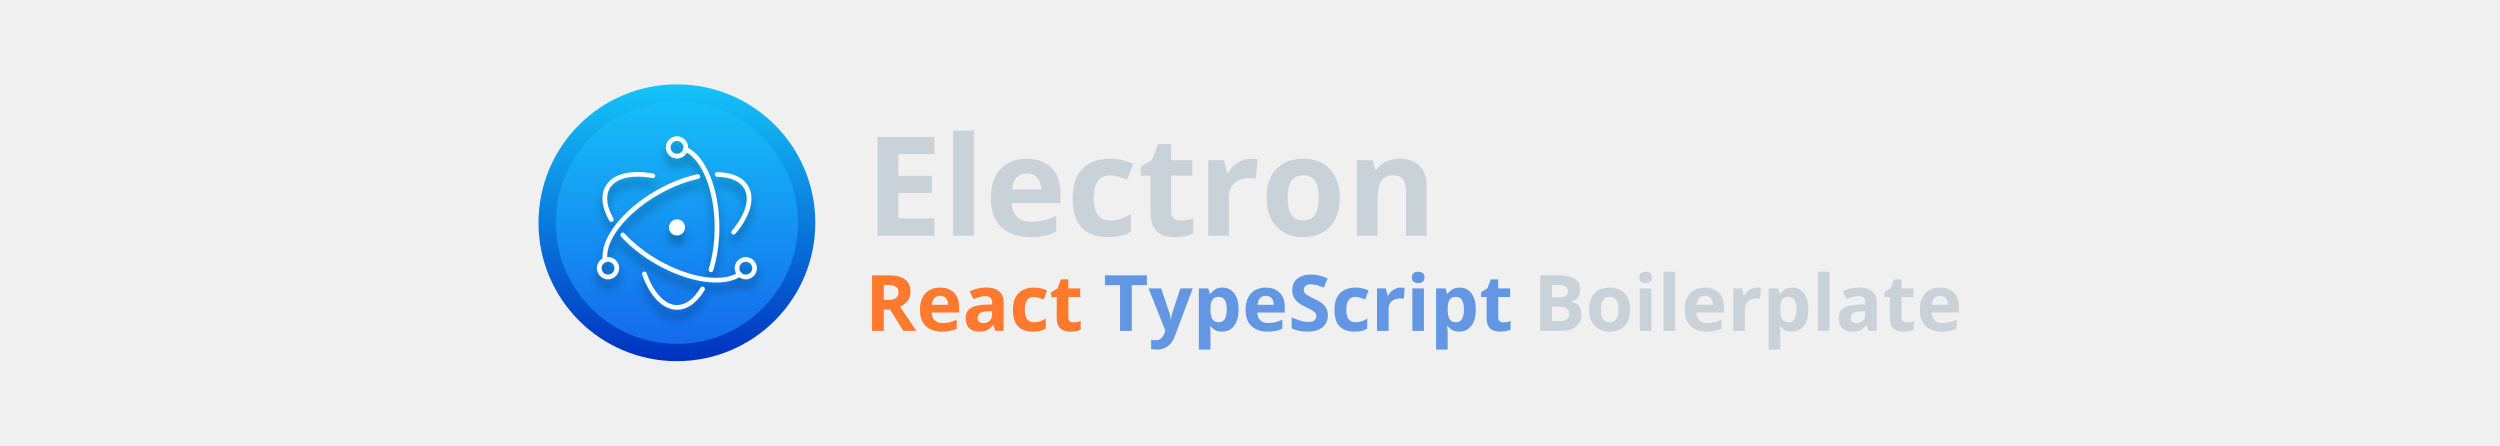
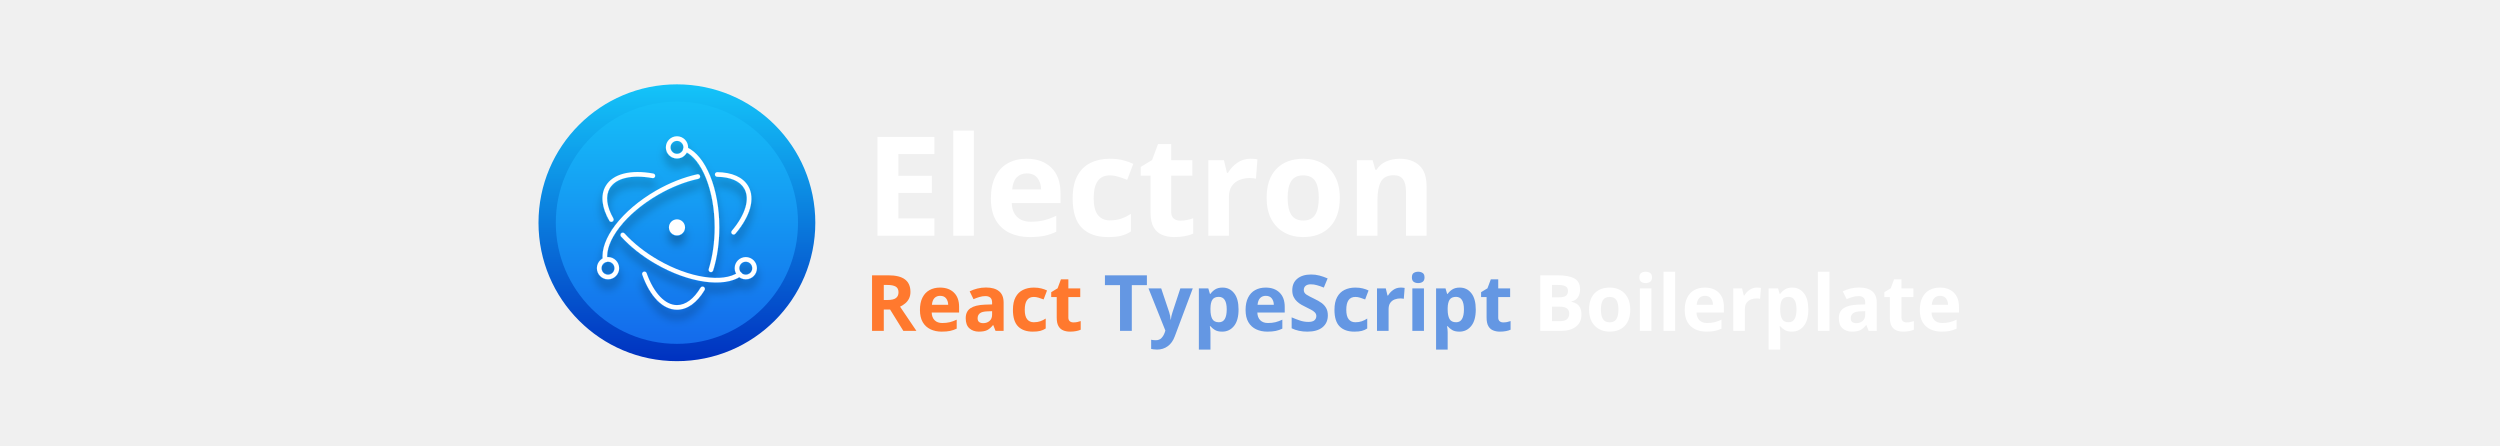
<svg xmlns="http://www.w3.org/2000/svg" width="2312" height="412" viewBox="0 0 2312 412" fill="none">
  <circle cx="626" cy="206" r="120" fill="url(#paint0_linear_1_31)" stroke="url(#paint1_linear_1_31)" stroke-width="16" />
  <g filter="url(#filter0_d_1_31)">
-     <path d="M604.215 160.482C583.25 156.664 566.673 160.66 560.067 172.103C555.137 180.642 556.546 191.963 563.485 204.065C563.622 204.316 563.808 204.538 564.031 204.716C564.255 204.895 564.512 205.027 564.788 205.105C565.063 205.183 565.351 205.205 565.636 205.17C565.92 205.135 566.194 205.043 566.442 204.901C566.691 204.758 566.908 204.568 567.082 204.34C567.255 204.113 567.382 203.853 567.454 203.576C567.526 203.299 567.542 203.01 567.5 202.727C567.459 202.443 567.362 202.171 567.214 201.926C560.965 191.025 559.748 181.255 563.79 174.253C569.279 164.747 584.064 161.182 603.444 164.712C604.001 164.805 604.572 164.675 605.034 164.35C605.496 164.025 605.811 163.532 605.912 162.976C606.013 162.421 605.892 161.848 605.575 161.381C605.257 160.915 604.768 160.592 604.215 160.482V160.482ZM574.387 218.774C582.864 228.09 593.877 236.828 606.437 244.079C636.849 261.637 669.225 266.33 685.181 255.451C685.419 255.294 685.625 255.091 685.784 254.854C685.943 254.618 686.054 254.351 686.11 254.071C686.165 253.791 686.164 253.503 686.107 253.223C686.05 252.943 685.938 252.678 685.777 252.442C685.616 252.206 685.41 252.005 685.17 251.849C684.931 251.694 684.662 251.588 684.381 251.537C684.1 251.487 683.812 251.493 683.534 251.555C683.255 251.617 682.991 251.734 682.758 251.899C668.478 261.636 637.723 257.177 608.587 240.356C596.403 233.321 585.738 224.859 577.567 215.88C577.377 215.67 577.148 215.499 576.892 215.378C576.637 215.257 576.359 215.187 576.077 215.174C575.794 215.16 575.511 215.202 575.245 215.297C574.979 215.393 574.734 215.54 574.524 215.731C574.315 215.921 574.145 216.151 574.025 216.408C573.905 216.664 573.836 216.941 573.823 217.224C573.811 217.507 573.854 217.789 573.951 218.055C574.047 218.321 574.195 218.566 574.387 218.774V218.774Z" fill="white" />
-     <path d="M680.091 216.159C693.818 199.942 698.611 183.631 692.018 172.213C687.167 163.81 676.912 159.373 663.282 159.196C662.717 159.197 662.175 159.42 661.773 159.817C661.372 160.214 661.142 160.753 661.135 161.318C661.128 161.883 661.343 162.428 661.734 162.836C662.126 163.243 662.661 163.48 663.226 163.495C675.484 163.655 684.32 167.477 688.295 174.363C693.771 183.847 689.496 198.392 676.809 213.381C676.622 213.596 676.481 213.846 676.392 214.116C676.303 214.386 676.268 214.671 676.29 214.955C676.312 215.238 676.39 215.514 676.52 215.768C676.649 216.021 676.828 216.246 677.045 216.43C677.262 216.613 677.513 216.752 677.784 216.838C678.055 216.924 678.341 216.955 678.624 216.93C678.907 216.905 679.183 216.824 679.435 216.692C679.686 216.559 679.909 216.378 680.091 216.159ZM644.811 161.198C632.399 163.857 619.188 169.057 606.5 176.382C575.106 194.508 554.627 221.235 557.471 240.615C557.509 240.897 557.602 241.168 557.746 241.414C557.89 241.659 558.081 241.874 558.308 242.045C558.535 242.216 558.794 242.341 559.07 242.411C559.346 242.482 559.633 242.497 559.914 242.455C560.196 242.414 560.466 242.317 560.71 242.17C560.954 242.024 561.166 241.83 561.334 241.601C561.503 241.371 561.624 241.111 561.691 240.834C561.758 240.558 561.77 240.271 561.725 239.99C559.199 222.783 578.612 197.448 608.65 180.106C620.958 172.999 633.751 167.965 645.712 165.402C645.992 165.347 646.258 165.236 646.495 165.077C646.732 164.918 646.934 164.714 647.091 164.475C647.248 164.237 647.356 163.97 647.409 163.69C647.462 163.409 647.458 163.121 647.398 162.842C647.339 162.563 647.224 162.299 647.061 162.065C646.898 161.83 646.69 161.631 646.449 161.478C646.209 161.325 645.94 161.221 645.659 161.173C645.377 161.125 645.089 161.133 644.811 161.198V161.198Z" fill="white" />
-     <path d="M593.95 254.049C601.129 274.091 612.871 286.431 626.074 286.431C635.704 286.431 644.613 279.867 651.561 268.31C651.711 268.068 651.812 267.798 651.857 267.517C651.902 267.236 651.891 266.948 651.824 266.671C651.757 266.394 651.636 266.133 651.468 265.903C651.299 265.674 651.086 265.48 650.842 265.333C650.598 265.186 650.327 265.089 650.045 265.048C649.763 265.007 649.476 265.022 649.199 265.093C648.923 265.164 648.664 265.289 648.437 265.461C648.21 265.633 648.019 265.848 647.876 266.095C641.632 276.481 633.963 282.131 626.074 282.131C615.106 282.131 604.633 271.125 597.999 252.601C597.908 252.33 597.764 252.079 597.575 251.864C597.386 251.649 597.157 251.474 596.899 251.349C596.642 251.225 596.362 251.152 596.077 251.137C595.791 251.121 595.505 251.163 595.236 251.259C594.966 251.356 594.719 251.505 594.508 251.698C594.297 251.891 594.127 252.125 594.007 252.385C593.888 252.644 593.821 252.925 593.811 253.211C593.802 253.497 593.849 253.782 593.951 254.049H593.95ZM659.51 250.129C663.227 238.256 665.222 224.559 665.222 210.285C665.222 174.669 652.756 143.967 635.001 136.083C634.482 135.866 633.899 135.86 633.377 136.068C632.854 136.275 632.433 136.68 632.205 137.194C631.977 137.708 631.959 138.29 632.156 138.817C632.352 139.344 632.747 139.773 633.256 140.012C649.092 147.044 660.922 176.182 660.922 210.285C660.922 224.133 658.99 237.397 655.408 248.845C655.319 249.115 655.285 249.401 655.307 249.685C655.329 249.969 655.408 250.246 655.538 250.499C655.669 250.753 655.848 250.978 656.066 251.161C656.284 251.345 656.536 251.483 656.808 251.568C657.08 251.653 657.366 251.683 657.65 251.657C657.934 251.631 658.209 251.548 658.461 251.414C658.712 251.28 658.935 251.098 659.115 250.877C659.295 250.656 659.43 250.402 659.511 250.129H659.51ZM700 248.023C700 242.341 695.393 237.734 689.711 237.734C684.028 237.734 679.421 242.341 679.421 248.023C679.421 253.706 684.028 258.313 689.711 258.313C695.393 258.313 700 253.706 700 248.023ZM695.701 248.023C695.701 248.81 695.546 249.589 695.245 250.316C694.944 251.042 694.502 251.703 693.946 252.259C693.39 252.815 692.73 253.256 692.003 253.557C691.276 253.858 690.497 254.013 689.711 254.013C688.924 254.013 688.145 253.858 687.418 253.557C686.692 253.256 686.031 252.815 685.475 252.259C684.919 251.703 684.478 251.042 684.177 250.316C683.876 249.589 683.721 248.81 683.721 248.023C683.721 246.435 684.352 244.911 685.475 243.788C686.599 242.664 688.122 242.033 689.711 242.033C691.299 242.033 692.823 242.664 693.946 243.788C695.07 244.911 695.701 246.435 695.701 248.023ZM562.289 258.313C567.973 258.313 572.579 253.706 572.579 248.023C572.579 242.341 567.972 237.734 562.289 237.734C556.607 237.734 552 242.341 552 248.023C552 253.706 556.607 258.313 562.289 258.313ZM562.289 254.013C560.701 254.013 559.177 253.382 558.054 252.259C556.93 251.135 556.299 249.612 556.299 248.023C556.299 246.435 556.93 244.911 558.054 243.788C559.177 242.664 560.701 242.033 562.289 242.033C563.878 242.033 565.401 242.664 566.525 243.788C567.648 244.911 568.279 246.435 568.279 248.023C568.279 249.612 567.648 251.135 566.525 252.259C565.401 253.382 563.878 254.013 562.289 254.013V254.013Z" fill="white" />
-     <path d="M626.074 146.579C631.757 146.579 636.363 141.972 636.363 136.289C636.363 130.607 631.757 126 626.074 126C620.391 126 615.785 130.607 615.785 136.289C615.785 141.972 620.391 146.579 626.074 146.579V146.579ZM626.074 142.279C624.486 142.279 622.962 141.648 621.839 140.525C620.715 139.401 620.084 137.878 620.084 136.289C620.084 134.701 620.715 133.177 621.839 132.054C622.962 130.93 624.486 130.299 626.074 130.299C627.663 130.299 629.186 130.93 630.31 132.054C631.433 133.177 632.064 134.701 632.064 136.289C632.064 137.878 631.433 139.401 630.31 140.525C629.186 141.648 627.663 142.279 626.074 142.279V142.279ZM627.645 217.562C623.627 218.43 619.667 215.876 618.798 211.857C618.381 209.927 618.748 207.911 619.818 206.252C620.887 204.593 622.572 203.426 624.502 203.009C628.521 202.14 632.48 204.694 633.351 208.713C634.219 212.732 631.665 216.692 627.645 217.562Z" fill="white" />
+     <path d="M604.215 160.482C583.25 156.664 566.673 160.66 560.067 172.103C555.137 180.642 556.546 191.963 563.485 204.065C563.622 204.316 563.808 204.538 564.031 204.716C564.255 204.895 564.512 205.027 564.788 205.105C565.063 205.183 565.351 205.205 565.636 205.17C565.92 205.135 566.194 205.043 566.442 204.901C566.691 204.758 566.908 204.568 567.082 204.34C567.255 204.113 567.382 203.853 567.454 203.576C567.526 203.299 567.542 203.01 567.5 202.727C567.459 202.443 567.362 202.171 567.214 201.926C560.965 191.025 559.748 181.255 563.79 174.253C569.279 164.747 584.064 161.182 603.444 164.712C604.001 164.805 604.572 164.675 605.034 164.35C605.496 164.025 605.811 163.532 605.912 162.976C606.013 162.421 605.892 161.848 605.575 161.381C605.257 160.915 604.768 160.592 604.215 160.482ZM574.387 218.774C582.864 228.09 593.877 236.828 606.437 244.079C636.849 261.637 669.225 266.33 685.181 255.451C685.419 255.294 685.625 255.091 685.784 254.854C685.943 254.618 686.054 254.351 686.11 254.071C686.165 253.791 686.164 253.503 686.107 253.223C686.05 252.943 685.938 252.678 685.777 252.442C685.616 252.206 685.41 252.005 685.17 251.849C684.931 251.694 684.662 251.588 684.381 251.537C684.1 251.487 683.812 251.493 683.534 251.555C683.255 251.617 682.991 251.734 682.758 251.899C668.478 261.636 637.723 257.177 608.587 240.356C596.403 233.321 585.738 224.859 577.567 215.88C577.377 215.67 577.148 215.499 576.892 215.378C576.637 215.257 576.359 215.187 576.077 215.174C575.794 215.16 575.511 215.202 575.245 215.297C574.979 215.393 574.734 215.54 574.524 215.731C574.315 215.921 574.145 216.151 574.025 216.408C573.905 216.664 573.836 216.941 573.823 217.224C573.811 217.507 573.854 217.789 573.951 218.055C574.047 218.321 574.195 218.566 574.387 218.774Z" fill="white" />
+     <path d="M680.091 216.159C693.818 199.942 698.611 183.631 692.018 172.213C687.167 163.81 676.912 159.373 663.282 159.196C662.717 159.197 662.175 159.42 661.773 159.817C661.372 160.214 661.142 160.753 661.135 161.318C661.128 161.883 661.343 162.428 661.734 162.836C662.126 163.243 662.661 163.48 663.226 163.495C675.484 163.655 684.32 167.477 688.295 174.363C693.771 183.847 689.496 198.392 676.809 213.381C676.622 213.596 676.481 213.846 676.392 214.116C676.303 214.386 676.268 214.671 676.29 214.955C676.312 215.238 676.39 215.514 676.52 215.768C676.649 216.021 676.828 216.246 677.045 216.43C677.262 216.613 677.513 216.752 677.784 216.838C678.055 216.924 678.341 216.955 678.624 216.93C678.907 216.905 679.183 216.824 679.435 216.692C679.686 216.559 679.909 216.378 680.091 216.159ZM644.811 161.198C632.399 163.857 619.188 169.057 606.5 176.382C575.106 194.508 554.627 221.235 557.471 240.615C557.509 240.897 557.602 241.168 557.746 241.414C557.89 241.659 558.081 241.874 558.308 242.045C558.535 242.216 558.794 242.341 559.07 242.411C559.346 242.482 559.633 242.497 559.914 242.455C560.196 242.414 560.466 242.317 560.71 242.17C560.954 242.024 561.166 241.83 561.334 241.601C561.503 241.371 561.624 241.111 561.691 240.834C561.758 240.558 561.77 240.271 561.725 239.99C559.199 222.783 578.612 197.448 608.65 180.106C620.958 172.999 633.751 167.965 645.712 165.402C645.992 165.347 646.258 165.236 646.495 165.077C646.732 164.918 646.934 164.714 647.091 164.475C647.248 164.237 647.356 163.97 647.409 163.69C647.462 163.409 647.458 163.121 647.398 162.842C647.339 162.563 647.224 162.299 647.061 162.065C646.898 161.83 646.69 161.631 646.449 161.478C646.209 161.325 645.94 161.221 645.659 161.173C645.377 161.125 645.089 161.133 644.811 161.198Z" fill="white" />
+     <path d="M593.95 254.049C601.129 274.091 612.871 286.431 626.074 286.431C635.704 286.431 644.613 279.867 651.561 268.31C651.711 268.068 651.812 267.798 651.857 267.517C651.902 267.236 651.891 266.948 651.824 266.671C651.757 266.394 651.636 266.133 651.468 265.903C651.299 265.674 651.086 265.48 650.842 265.333C650.598 265.186 650.327 265.089 650.045 265.048C649.763 265.007 649.476 265.022 649.199 265.093C648.923 265.164 648.664 265.289 648.437 265.461C648.21 265.633 648.019 265.848 647.876 266.095C641.632 276.481 633.963 282.131 626.074 282.131C615.106 282.131 604.633 271.125 597.999 252.601C597.908 252.33 597.764 252.079 597.575 251.864C597.386 251.649 597.157 251.474 596.899 251.349C596.642 251.225 596.362 251.152 596.077 251.137C595.791 251.121 595.505 251.163 595.236 251.259C594.966 251.356 594.719 251.505 594.508 251.698C594.297 251.891 594.127 252.125 594.007 252.385C593.888 252.644 593.821 252.925 593.811 253.211C593.802 253.497 593.849 253.782 593.951 254.049H593.95ZM659.51 250.129C663.227 238.256 665.222 224.559 665.222 210.285C665.222 174.669 652.756 143.967 635.001 136.083C634.482 135.866 633.899 135.86 633.377 136.068C632.854 136.275 632.433 136.68 632.205 137.194C631.977 137.708 631.959 138.29 632.156 138.817C632.352 139.344 632.747 139.773 633.256 140.012C649.092 147.044 660.922 176.182 660.922 210.285C660.922 224.133 658.99 237.397 655.408 248.845C655.319 249.115 655.285 249.401 655.307 249.685C655.329 249.969 655.408 250.246 655.538 250.499C655.669 250.753 655.848 250.978 656.066 251.161C656.284 251.345 656.536 251.483 656.808 251.568C657.08 251.653 657.366 251.683 657.65 251.657C657.934 251.631 658.209 251.548 658.461 251.414C658.712 251.28 658.935 251.098 659.115 250.877C659.295 250.656 659.43 250.402 659.511 250.129H659.51ZM700 248.023C700 242.341 695.393 237.734 689.711 237.734C684.028 237.734 679.421 242.341 679.421 248.023C679.421 253.706 684.028 258.313 689.711 258.313C695.393 258.313 700 253.706 700 248.023ZM695.701 248.023C695.701 248.81 695.546 249.589 695.245 250.316C694.944 251.042 694.502 251.703 693.946 252.259C693.39 252.815 692.73 253.256 692.003 253.557C691.276 253.858 690.497 254.013 689.711 254.013C688.924 254.013 688.145 253.858 687.418 253.557C686.692 253.256 686.031 252.815 685.475 252.259C684.919 251.703 684.478 251.042 684.177 250.316C683.876 249.589 683.721 248.81 683.721 248.023C683.721 246.435 684.352 244.911 685.475 243.788C686.599 242.664 688.122 242.033 689.711 242.033C691.299 242.033 692.823 242.664 693.946 243.788C695.07 244.911 695.701 246.435 695.701 248.023ZM562.289 258.313C567.973 258.313 572.579 253.706 572.579 248.023C572.579 242.341 567.972 237.734 562.289 237.734C556.607 237.734 552 242.341 552 248.023C552 253.706 556.607 258.313 562.289 258.313ZM562.289 254.013C560.701 254.013 559.177 253.382 558.054 252.259C556.93 251.135 556.299 249.612 556.299 248.023C556.299 246.435 556.93 244.911 558.054 243.788C559.177 242.664 560.701 242.033 562.289 242.033C563.878 242.033 565.401 242.664 566.525 243.788C567.648 244.911 568.279 246.435 568.279 248.023C568.279 249.612 567.648 251.135 566.525 252.259C565.401 253.382 563.878 254.013 562.289 254.013Z" fill="white" />
+     <path d="M626.074 146.579C631.757 146.579 636.363 141.972 636.363 136.289C636.363 130.607 631.757 126 626.074 126C620.391 126 615.785 130.607 615.785 136.289C615.785 141.972 620.391 146.579 626.074 146.579ZM626.074 142.279C624.486 142.279 622.962 141.648 621.839 140.525C620.715 139.401 620.084 137.878 620.084 136.289C620.084 134.701 620.715 133.177 621.839 132.054C622.962 130.93 624.486 130.299 626.074 130.299C627.663 130.299 629.186 130.93 630.31 132.054C631.433 133.177 632.064 134.701 632.064 136.289C632.064 137.878 631.433 139.401 630.31 140.525C629.186 141.648 627.663 142.279 626.074 142.279ZM627.645 217.562C623.627 218.43 619.667 215.876 618.798 211.857C618.381 209.927 618.748 207.911 619.818 206.252C620.887 204.593 622.572 203.426 624.502 203.009C628.521 202.14 632.48 204.694 633.351 208.713C634.219 212.732 631.665 216.692 627.645 217.562Z" fill="white" />
  </g>
-   <path d="M830.812 202H864.125V218H811.5V126.625H864.125V142.5H830.812V162.562H861.812V178.438H830.812V202ZM881.562 120.75H900.625V218H881.562V120.75ZM949.375 146.812C959.042 146.812 966.688 149.583 972.312 155.125C977.938 160.625 980.75 168.438 980.75 178.562V187.812H935.688C935.854 193.188 937.458 197.417 940.5 200.5C943.542 203.542 947.75 205.062 953.125 205.062C957.542 205.062 961.604 204.625 965.312 203.75C969.021 202.833 972.854 201.438 976.812 199.562V214.312C973.312 216.021 969.667 217.271 965.875 218.062C962.125 218.854 957.562 219.25 952.188 219.25C945.271 219.25 939.104 217.958 933.688 215.375C928.271 212.792 924.021 208.875 920.938 203.625C917.896 198.375 916.375 191.688 916.375 183.562C916.375 175.438 917.771 168.646 920.562 163.188C923.312 157.729 927.167 153.646 932.125 150.938C937.083 148.188 942.833 146.812 949.375 146.812ZM949.5 160.375C945.75 160.375 942.688 161.583 940.312 164C937.938 166.375 936.521 170.083 936.062 175.125H962.812C962.729 170.958 961.604 167.458 959.438 164.625C957.271 161.792 953.958 160.375 949.5 160.375ZM1024.62 219.25C1014.21 219.25 1006.17 216.396 1000.5 210.688C994.833 204.979 992 195.896 992 183.438C992 174.854 993.458 167.896 996.375 162.562C999.25 157.188 1003.27 153.229 1008.44 150.688C1013.6 148.104 1019.56 146.812 1026.31 146.812C1031.1 146.812 1035.27 147.292 1038.81 148.25C1042.35 149.167 1045.44 150.271 1048.06 151.562L1042.44 166.312C1039.44 165.104 1036.62 164.125 1034 163.375C1031.42 162.583 1028.85 162.188 1026.31 162.188C1016.4 162.188 1011.44 169.229 1011.44 183.312C1011.44 190.312 1012.73 195.479 1015.31 198.812C1017.94 202.146 1021.6 203.812 1026.31 203.812C1030.31 203.812 1033.85 203.271 1036.94 202.188C1040.02 201.104 1043 199.625 1045.88 197.75V214.062C1043 215.938 1039.96 217.271 1036.75 218.062C1033.54 218.854 1029.5 219.25 1024.62 219.25ZM1091.44 204.062C1093.56 204.062 1095.6 203.875 1097.56 203.5C1099.52 203.083 1101.48 202.542 1103.44 201.875V216.062C1101.4 217.021 1098.85 217.792 1095.81 218.375C1092.81 218.958 1089.52 219.25 1085.94 219.25C1081.73 219.25 1078 218.562 1074.75 217.188C1071.46 215.854 1068.83 213.521 1066.88 210.188C1064.96 206.854 1064 202.167 1064 196.125V162.438H1054.94V154.375L1065.44 148L1070.94 133.25H1083.12V148.125H1102.69V162.438H1083.12V196.125C1083.12 198.75 1083.88 200.729 1085.38 202.062C1086.92 203.396 1088.94 204.062 1091.44 204.062ZM1156.5 146.812C1157.42 146.812 1158.52 146.854 1159.81 146.938C1161.1 147.021 1162.12 147.167 1162.88 147.375L1161.5 165.25C1160.79 165.083 1159.88 164.938 1158.75 164.812C1157.67 164.688 1156.69 164.625 1155.81 164.625C1152.6 164.625 1149.5 165.188 1146.5 166.312C1143.5 167.479 1141.08 169.354 1139.25 171.938C1137.42 174.479 1136.5 177.979 1136.5 182.438V218H1117.44V148.125H1131.88L1134.69 159.875H1135.62C1137.67 156.292 1140.48 153.229 1144.06 150.688C1147.65 148.104 1151.79 146.812 1156.5 146.812ZM1239.06 182.938C1239.06 194.521 1236.02 203.479 1229.94 209.812C1223.85 216.104 1215.56 219.25 1205.06 219.25C1198.56 219.25 1192.77 217.833 1187.69 215C1182.6 212.167 1178.6 208.062 1175.69 202.688C1172.81 197.271 1171.38 190.688 1171.38 182.938C1171.38 171.312 1174.4 162.396 1180.44 156.188C1186.52 149.938 1194.85 146.812 1205.44 146.812C1211.98 146.812 1217.77 148.208 1222.81 151C1227.85 153.792 1231.81 157.896 1234.69 163.312C1237.6 168.729 1239.06 175.271 1239.06 182.938ZM1190.81 182.938C1190.81 189.854 1191.94 195.083 1194.19 198.625C1196.48 202.167 1200.19 203.938 1205.31 203.938C1210.35 203.938 1214 202.167 1216.25 198.625C1218.5 195.083 1219.62 189.854 1219.62 182.938C1219.62 176.021 1218.5 170.833 1216.25 167.375C1214 163.917 1210.31 162.188 1205.19 162.188C1200.15 162.188 1196.48 163.917 1194.19 167.375C1191.94 170.833 1190.81 176.021 1190.81 182.938ZM1294.5 146.812C1302 146.812 1308 148.854 1312.5 152.938C1317.04 156.979 1319.31 163.479 1319.31 172.438V218H1300.25V177.188C1300.25 172.146 1299.35 168.375 1297.56 165.875C1295.77 163.333 1292.92 162.062 1289 162.062C1283.21 162.062 1279.23 164.042 1277.06 168C1274.94 171.958 1273.88 177.667 1273.88 185.125V218H1254.81V148.125H1269.38L1271.94 157.062H1273C1275.21 153.479 1278.25 150.875 1282.12 149.25C1286 147.625 1290.12 146.812 1294.5 146.812Z" fill="#C9D1D9" />
+   <path d="M830.812 202H864.125V218H811.5V126.625H864.125V142.5H830.812V162.562H861.812V178.438H830.812V202ZM881.562 120.75H900.625V218H881.562V120.75ZM949.375 146.812C959.042 146.812 966.688 149.583 972.312 155.125C977.938 160.625 980.75 168.438 980.75 178.562V187.812H935.688C935.854 193.188 937.458 197.417 940.5 200.5C943.542 203.542 947.75 205.062 953.125 205.062C957.542 205.062 961.604 204.625 965.312 203.75C969.021 202.833 972.854 201.438 976.812 199.562V214.312C973.312 216.021 969.667 217.271 965.875 218.062C962.125 218.854 957.562 219.25 952.188 219.25C945.271 219.25 939.104 217.958 933.688 215.375C928.271 212.792 924.021 208.875 920.938 203.625C917.896 198.375 916.375 191.688 916.375 183.562C916.375 175.438 917.771 168.646 920.562 163.188C923.312 157.729 927.167 153.646 932.125 150.938C937.083 148.188 942.833 146.812 949.375 146.812ZM949.5 160.375C945.75 160.375 942.688 161.583 940.312 164C937.938 166.375 936.521 170.083 936.062 175.125H962.812C962.729 170.958 961.604 167.458 959.438 164.625C957.271 161.792 953.958 160.375 949.5 160.375ZM1024.62 219.25C1014.21 219.25 1006.17 216.396 1000.5 210.688C994.833 204.979 992 195.896 992 183.438C992 174.854 993.458 167.896 996.375 162.562C999.25 157.188 1003.27 153.229 1008.44 150.688C1013.6 148.104 1019.56 146.812 1026.31 146.812C1031.1 146.812 1035.27 147.292 1038.81 148.25C1042.35 149.167 1045.44 150.271 1048.06 151.562L1042.44 166.312C1039.44 165.104 1036.62 164.125 1034 163.375C1031.42 162.583 1028.85 162.188 1026.31 162.188C1016.4 162.188 1011.44 169.229 1011.44 183.312C1011.44 190.312 1012.73 195.479 1015.31 198.812C1017.94 202.146 1021.6 203.812 1026.31 203.812C1030.31 203.812 1033.85 203.271 1036.94 202.188C1040.02 201.104 1043 199.625 1045.88 197.75V214.062C1043 215.938 1039.96 217.271 1036.75 218.062C1033.54 218.854 1029.5 219.25 1024.62 219.25ZM1091.44 204.062C1093.56 204.062 1095.6 203.875 1097.56 203.5C1099.52 203.083 1101.48 202.542 1103.44 201.875V216.062C1101.4 217.021 1098.85 217.792 1095.81 218.375C1092.81 218.958 1089.52 219.25 1085.94 219.25C1081.73 219.25 1078 218.562 1074.75 217.188C1071.46 215.854 1068.83 213.521 1066.88 210.188C1064.96 206.854 1064 202.167 1064 196.125V162.438H1054.94V154.375L1065.44 148L1070.94 133.25H1083.12V148.125H1102.69V162.438H1083.12V196.125C1083.12 198.75 1083.88 200.729 1085.38 202.062C1086.92 203.396 1088.94 204.062 1091.44 204.062ZM1156.5 146.812C1157.42 146.812 1158.52 146.854 1159.81 146.938C1161.1 147.021 1162.12 147.167 1162.88 147.375L1161.5 165.25C1160.79 165.083 1159.88 164.938 1158.75 164.812C1157.67 164.688 1156.69 164.625 1155.81 164.625C1152.6 164.625 1149.5 165.188 1146.5 166.312C1143.5 167.479 1141.08 169.354 1139.25 171.938C1137.42 174.479 1136.5 177.979 1136.5 182.438V218H1117.44V148.125H1131.88L1134.69 159.875H1135.62C1137.67 156.292 1140.48 153.229 1144.06 150.688C1147.65 148.104 1151.79 146.812 1156.5 146.812ZM1239.06 182.938C1239.06 194.521 1236.02 203.479 1229.94 209.812C1223.85 216.104 1215.56 219.25 1205.06 219.25C1198.56 219.25 1192.77 217.833 1187.69 215C1182.6 212.167 1178.6 208.062 1175.69 202.688C1172.81 197.271 1171.38 190.688 1171.38 182.938C1171.38 171.312 1174.4 162.396 1180.44 156.188C1186.52 149.938 1194.85 146.812 1205.44 146.812C1211.98 146.812 1217.77 148.208 1222.81 151C1227.85 153.792 1231.81 157.896 1234.69 163.312C1237.6 168.729 1239.06 175.271 1239.06 182.938ZM1190.81 182.938C1190.81 189.854 1191.94 195.083 1194.19 198.625C1196.48 202.167 1200.19 203.938 1205.31 203.938C1210.35 203.938 1214 202.167 1216.25 198.625C1218.5 195.083 1219.62 189.854 1219.62 182.938C1219.62 176.021 1218.5 170.833 1216.25 167.375C1214 163.917 1210.31 162.188 1205.19 162.188C1200.15 162.188 1196.48 163.917 1194.19 167.375C1191.94 170.833 1190.81 176.021 1190.81 182.938ZM1294.5 146.812C1302 146.812 1308 148.854 1312.5 152.938C1317.04 156.979 1319.31 163.479 1319.31 172.438V218H1300.25V177.188C1300.25 172.146 1299.35 168.375 1297.56 165.875C1295.77 163.333 1292.92 162.062 1289 162.062C1283.21 162.062 1279.23 164.042 1277.06 168C1274.94 171.958 1273.88 177.667 1273.88 185.125V218H1254.81V148.125H1269.38L1271.94 157.062H1273C1275.21 153.479 1278.25 150.875 1282.12 149.25C1286 147.625 1290.12 146.812 1294.5 146.812Z" fill="white" />
  <path d="M806.469 306V254.602H821.445C828.453 254.602 833.621 255.879 836.949 258.434C840.301 260.965 841.977 264.82 841.977 270C841.977 272.32 841.531 274.371 840.641 276.152C839.75 277.91 838.566 279.398 837.09 280.617C835.637 281.836 834.066 282.832 832.379 283.605L847.496 306H835.402L823.168 286.277H817.332V306H806.469ZM820.637 263.531H817.332V277.418H820.883C824.469 277.418 827.035 276.82 828.582 275.625C830.152 274.43 830.938 272.648 830.938 270.281C830.938 267.844 830.094 266.109 828.406 265.078C826.742 264.047 824.152 263.531 820.637 263.531ZM869.328 265.957C874.766 265.957 879.066 267.516 882.23 270.633C885.395 273.727 886.977 278.121 886.977 283.816V289.02H861.629C861.723 292.043 862.625 294.422 864.336 296.156C866.047 297.867 868.414 298.723 871.438 298.723C873.922 298.723 876.207 298.477 878.293 297.984C880.379 297.469 882.535 296.684 884.762 295.629V303.926C882.793 304.887 880.742 305.59 878.609 306.035C876.5 306.48 873.934 306.703 870.91 306.703C867.02 306.703 863.551 305.977 860.504 304.523C857.457 303.07 855.066 300.867 853.332 297.914C851.621 294.961 850.766 291.199 850.766 286.629C850.766 282.059 851.551 278.238 853.121 275.168C854.668 272.098 856.836 269.801 859.625 268.277C862.414 266.73 865.648 265.957 869.328 265.957ZM869.398 273.586C867.289 273.586 865.566 274.266 864.23 275.625C862.895 276.961 862.098 279.047 861.84 281.883H876.887C876.84 279.539 876.207 277.57 874.988 275.977C873.77 274.383 871.906 273.586 869.398 273.586ZM911.797 265.887C917.094 265.887 921.137 267.035 923.926 269.332C926.738 271.605 928.145 275.098 928.145 279.809V306H920.656L918.582 300.656H918.301C916.613 302.789 914.832 304.336 912.957 305.297C911.082 306.234 908.516 306.703 905.258 306.703C901.766 306.703 898.859 305.695 896.539 303.68C894.242 301.664 893.094 298.523 893.094 294.258C893.094 290.086 894.559 287.016 897.488 285.047C900.418 283.078 904.812 281.977 910.672 281.742L917.492 281.531V279.809C917.492 277.723 916.953 276.211 915.875 275.273C914.797 274.312 913.297 273.832 911.375 273.832C909.453 273.832 907.578 274.113 905.75 274.676C903.945 275.215 902.129 275.883 900.301 276.68L896.75 269.438C898.836 268.383 901.168 267.527 903.746 266.871C906.348 266.215 909.031 265.887 911.797 265.887ZM917.492 291.023V287.789L913.309 287.93C909.863 288.023 907.461 288.645 906.102 289.793C904.766 290.941 904.098 292.453 904.098 294.328C904.098 295.969 904.578 297.141 905.539 297.844C906.5 298.523 907.754 298.863 909.301 298.863C911.598 298.863 913.531 298.184 915.102 296.824C916.695 295.465 917.492 293.531 917.492 291.023ZM955.109 306.703C949.25 306.703 944.727 305.098 941.539 301.887C938.352 298.676 936.758 293.566 936.758 286.559C936.758 281.73 937.578 277.816 939.219 274.816C940.836 271.793 943.098 269.566 946.004 268.137C948.91 266.684 952.262 265.957 956.059 265.957C958.754 265.957 961.098 266.227 963.09 266.766C965.082 267.281 966.816 267.902 968.293 268.629L965.129 276.926C963.441 276.246 961.859 275.695 960.383 275.273C958.93 274.828 957.488 274.605 956.059 274.605C950.48 274.605 947.691 278.566 947.691 286.488C947.691 290.426 948.418 293.332 949.871 295.207C951.348 297.082 953.41 298.02 956.059 298.02C958.309 298.02 960.301 297.715 962.035 297.105C963.77 296.496 965.445 295.664 967.062 294.609V303.785C965.445 304.84 963.734 305.59 961.93 306.035C960.125 306.48 957.852 306.703 955.109 306.703ZM992.691 298.16C993.887 298.16 995.035 298.055 996.137 297.844C997.238 297.609 998.34 297.305 999.441 296.93V304.91C998.293 305.449 996.863 305.883 995.152 306.211C993.465 306.539 991.613 306.703 989.598 306.703C987.23 306.703 985.133 306.316 983.305 305.543C981.453 304.793 979.977 303.48 978.875 301.605C977.797 299.73 977.258 297.094 977.258 293.695V274.746H972.16V270.211L978.066 266.625L981.16 258.328H988.016V266.695H999.02V274.746H988.016V293.695C988.016 295.172 988.438 296.285 989.281 297.035C990.148 297.785 991.285 298.16 992.691 298.16Z" fill="#FF792E" />
  <path d="M1060.65 263.672H1046.69V306H1035.79V263.672H1021.84V254.602H1060.65V263.672ZM1077.1 307.652L1077.73 305.719L1062.12 266.695H1073.87L1081.29 288.809C1081.99 290.895 1082.42 293.168 1082.59 295.629H1082.8C1082.94 294.387 1083.12 293.215 1083.36 292.113C1083.59 291.012 1083.91 289.91 1084.31 288.809L1091.59 266.695H1103.08L1086.45 311.027C1084.93 315.105 1082.75 318.164 1079.91 320.203C1077.08 322.266 1073.79 323.297 1070.04 323.297C1068.79 323.297 1067.74 323.227 1066.87 323.086C1066 322.969 1065.24 322.84 1064.59 322.699V314.191C1065.05 314.309 1065.68 314.414 1066.45 314.508C1067.22 314.602 1068.01 314.648 1068.8 314.648C1071.08 314.648 1072.86 313.957 1074.15 312.574C1075.44 311.215 1076.42 309.574 1077.1 307.652ZM1130.61 265.957C1135.02 265.957 1138.58 267.68 1141.3 271.125C1144.04 274.547 1145.41 279.598 1145.41 286.277C1145.41 293.004 1143.99 298.09 1141.16 301.535C1138.34 304.98 1134.72 306.703 1130.29 306.703C1127.48 306.703 1125.23 306.188 1123.54 305.156C1121.86 304.125 1120.48 302.965 1119.43 301.676H1118.87C1119.24 303.621 1119.43 305.543 1119.43 307.441V323.297H1108.71V266.695H1117.43L1118.94 271.793H1119.43C1120.48 270.223 1121.9 268.863 1123.68 267.715C1125.46 266.543 1127.77 265.957 1130.61 265.957ZM1127.13 274.535C1124.36 274.535 1122.39 275.414 1121.22 277.172C1120.07 278.93 1119.48 281.555 1119.43 285.047V286.207C1119.43 290.004 1119.99 292.922 1121.12 294.961C1122.24 297 1124.29 298.02 1127.27 298.02C1129.73 298.02 1131.55 297 1132.72 294.961C1133.89 292.922 1134.48 289.98 1134.48 286.137C1134.48 278.402 1132.03 274.535 1127.13 274.535ZM1170.48 265.957C1175.91 265.957 1180.21 267.516 1183.38 270.633C1186.54 273.727 1188.12 278.121 1188.12 283.816V289.02H1162.78C1162.87 292.043 1163.77 294.422 1165.48 296.156C1167.2 297.867 1169.56 298.723 1172.59 298.723C1175.07 298.723 1177.36 298.477 1179.44 297.984C1181.53 297.469 1183.68 296.684 1185.91 295.629V303.926C1183.94 304.887 1181.89 305.59 1179.76 306.035C1177.65 306.48 1175.08 306.703 1172.06 306.703C1168.17 306.703 1164.7 305.977 1161.65 304.523C1158.61 303.07 1156.21 300.867 1154.48 297.914C1152.77 294.961 1151.91 291.199 1151.91 286.629C1151.91 282.059 1152.7 278.238 1154.27 275.168C1155.82 272.098 1157.98 269.801 1160.77 268.277C1163.56 266.73 1166.8 265.957 1170.48 265.957ZM1170.55 273.586C1168.44 273.586 1166.71 274.266 1165.38 275.625C1164.04 276.961 1163.25 279.047 1162.99 281.883H1178.04C1177.99 279.539 1177.36 277.57 1176.14 275.977C1174.92 274.383 1173.05 273.586 1170.55 273.586ZM1227.99 291.727C1227.99 296.297 1226.35 299.941 1223.07 302.66C1219.79 305.355 1215.12 306.703 1209.08 306.703C1203.59 306.703 1198.74 305.672 1194.52 303.609V293.484C1196.96 294.539 1199.49 295.512 1202.12 296.402C1204.74 297.27 1207.34 297.703 1209.92 297.703C1212.62 297.703 1214.53 297.188 1215.65 296.156C1216.78 295.125 1217.34 293.824 1217.34 292.254C1217.34 290.988 1216.89 289.887 1216 288.949C1215.11 288.035 1213.92 287.18 1212.42 286.383C1210.94 285.586 1209.25 284.73 1207.36 283.816C1206.14 283.254 1204.84 282.574 1203.45 281.777C1202.07 280.98 1200.75 279.996 1199.48 278.824C1198.19 277.652 1197.14 276.223 1196.32 274.535C1195.5 272.848 1195.09 270.832 1195.09 268.488C1195.09 263.871 1196.64 260.285 1199.76 257.73C1202.9 255.152 1207.16 253.863 1212.52 253.863C1215.22 253.863 1217.76 254.18 1220.15 254.812C1222.54 255.422 1225.09 256.312 1227.78 257.484L1224.27 265.957C1221.9 264.996 1219.78 264.258 1217.9 263.742C1216.05 263.203 1214.14 262.934 1212.17 262.934C1210.11 262.934 1208.52 263.414 1207.39 264.375C1206.29 265.336 1205.74 266.59 1205.74 268.137C1205.74 269.965 1206.56 271.406 1208.2 272.461C1209.84 273.516 1212.27 274.805 1215.48 276.328C1218.08 277.547 1220.33 278.836 1222.23 280.195C1224.05 281.555 1225.47 283.148 1226.48 284.977C1227.49 286.805 1227.99 289.055 1227.99 291.727ZM1252.46 306.703C1246.6 306.703 1242.08 305.098 1238.89 301.887C1235.7 298.676 1234.11 293.566 1234.11 286.559C1234.11 281.73 1234.93 277.816 1236.57 274.816C1238.19 271.793 1240.45 269.566 1243.36 268.137C1246.26 266.684 1249.61 265.957 1253.41 265.957C1256.11 265.957 1258.45 266.227 1260.44 266.766C1262.43 267.281 1264.17 267.902 1265.64 268.629L1262.48 276.926C1260.79 276.246 1259.21 275.695 1257.73 275.273C1256.28 274.828 1254.84 274.605 1253.41 274.605C1247.83 274.605 1245.04 278.566 1245.04 286.488C1245.04 290.426 1245.77 293.332 1247.22 295.207C1248.7 297.082 1250.76 298.02 1253.41 298.02C1255.66 298.02 1257.65 297.715 1259.39 297.105C1261.12 296.496 1262.8 295.664 1264.41 294.609V303.785C1262.8 304.84 1261.09 305.59 1259.28 306.035C1257.48 306.48 1255.2 306.703 1252.46 306.703ZM1295.42 265.957C1295.94 265.957 1296.56 265.98 1297.29 266.027C1298.01 266.074 1298.59 266.156 1299.01 266.273L1298.23 276.328C1297.84 276.234 1297.32 276.152 1296.69 276.082C1296.08 276.012 1295.53 275.977 1295.04 275.977C1293.23 275.977 1291.48 276.293 1289.8 276.926C1288.11 277.582 1286.75 278.637 1285.72 280.09C1284.69 281.52 1284.17 283.488 1284.17 285.996V306H1273.45V266.695H1281.57L1283.15 273.305H1283.68C1284.83 271.289 1286.41 269.566 1288.43 268.137C1290.44 266.684 1292.77 265.957 1295.42 265.957ZM1311.56 251.297C1313.13 251.297 1314.49 251.672 1315.64 252.422C1316.81 253.148 1317.39 254.52 1317.39 256.535C1317.39 258.504 1316.81 259.875 1315.64 260.648C1314.49 261.422 1313.13 261.809 1311.56 261.809C1309.92 261.809 1308.54 261.422 1307.41 260.648C1306.29 259.875 1305.72 258.504 1305.72 256.535C1305.72 254.52 1306.29 253.148 1307.41 252.422C1308.54 251.672 1309.92 251.297 1311.56 251.297ZM1306.14 306V266.695H1316.87V306H1306.14ZM1349.98 265.957C1354.39 265.957 1357.95 267.68 1360.67 271.125C1363.41 274.547 1364.79 279.598 1364.79 286.277C1364.79 293.004 1363.37 298.09 1360.53 301.535C1357.72 304.98 1354.1 306.703 1349.67 306.703C1346.86 306.703 1344.61 306.188 1342.92 305.156C1341.23 304.125 1339.86 302.965 1338.8 301.676H1338.24C1338.62 303.621 1338.8 305.543 1338.8 307.441V323.297H1328.08V266.695H1336.8L1338.31 271.793H1338.8C1339.86 270.223 1341.28 268.863 1343.06 267.715C1344.84 266.543 1347.15 265.957 1349.98 265.957ZM1346.5 274.535C1343.74 274.535 1341.77 275.414 1340.6 277.172C1339.45 278.93 1338.85 281.555 1338.8 285.047V286.207C1338.8 290.004 1339.37 292.922 1340.49 294.961C1341.62 297 1343.67 298.02 1346.64 298.02C1349.11 298.02 1350.92 297 1352.09 294.961C1353.27 292.922 1353.85 289.98 1353.85 286.137C1353.85 278.402 1351.4 274.535 1346.5 274.535ZM1390.24 298.16C1391.43 298.16 1392.58 298.055 1393.68 297.844C1394.79 297.609 1395.89 297.305 1396.99 296.93V304.91C1395.84 305.449 1394.41 305.883 1392.7 306.211C1391.01 306.539 1389.16 306.703 1387.14 306.703C1384.78 306.703 1382.68 306.316 1380.85 305.543C1379 304.793 1377.52 303.48 1376.42 301.605C1375.34 299.73 1374.8 297.094 1374.8 293.695V274.746H1369.71V270.211L1375.61 266.625L1378.71 258.328H1385.56V266.695H1396.57V274.746H1385.56V293.695C1385.56 295.172 1385.98 296.285 1386.83 297.035C1387.7 297.785 1388.83 298.16 1390.24 298.16Z" fill="#6497E3" />
-   <path d="M1443.68 306H1424.45V254.602H1440.44C1447.24 254.602 1452.41 255.562 1455.95 257.484C1459.48 259.406 1461.25 262.781 1461.25 267.609C1461.25 270.539 1460.56 273.012 1459.18 275.027C1457.82 277.043 1455.86 278.273 1453.31 278.719V279.07C1455.02 279.469 1456.58 280.078 1457.98 280.898C1459.39 281.742 1460.49 282.984 1461.29 284.625C1462.11 286.242 1462.52 288.398 1462.52 291.094C1462.52 295.758 1460.83 299.414 1457.46 302.062C1454.08 304.688 1449.49 306 1443.68 306ZM1441.07 263.531H1435.31V274.957H1441.64C1444.82 274.957 1447.03 274.465 1448.25 273.48C1449.46 272.496 1450.07 271.02 1450.07 269.051C1450.07 267.082 1449.35 265.676 1447.89 264.832C1446.46 263.965 1444.19 263.531 1441.07 263.531ZM1442.09 283.605H1435.31V297H1442.45C1445.7 297 1447.98 296.367 1449.27 295.102C1450.58 293.812 1451.23 292.113 1451.23 290.004C1451.23 288.082 1450.57 286.535 1449.23 285.363C1447.92 284.191 1445.54 283.605 1442.09 283.605ZM1507.66 286.277C1507.66 292.793 1505.95 297.832 1502.53 301.395C1499.11 304.934 1494.44 306.703 1488.54 306.703C1484.88 306.703 1481.62 305.906 1478.76 304.312C1475.9 302.719 1473.65 300.41 1472.01 297.387C1470.39 294.34 1469.59 290.637 1469.59 286.277C1469.59 279.738 1471.29 274.723 1474.68 271.23C1478.11 267.715 1482.79 265.957 1488.75 265.957C1492.43 265.957 1495.68 266.742 1498.52 268.312C1501.36 269.883 1503.58 272.191 1505.2 275.238C1506.84 278.285 1507.66 281.965 1507.66 286.277ZM1480.52 286.277C1480.52 290.168 1481.15 293.109 1482.42 295.102C1483.71 297.094 1485.79 298.09 1488.68 298.09C1491.51 298.09 1493.56 297.094 1494.83 295.102C1496.09 293.109 1496.73 290.168 1496.73 286.277C1496.73 282.387 1496.09 279.469 1494.83 277.523C1493.56 275.578 1491.49 274.605 1488.61 274.605C1485.77 274.605 1483.71 275.578 1482.42 277.523C1481.15 279.469 1480.52 282.387 1480.52 286.277ZM1521.93 251.297C1523.5 251.297 1524.86 251.672 1526.01 252.422C1527.18 253.148 1527.77 254.52 1527.77 256.535C1527.77 258.504 1527.18 259.875 1526.01 260.648C1524.86 261.422 1523.5 261.809 1521.93 261.809C1520.29 261.809 1518.91 261.422 1517.79 260.648C1516.66 259.875 1516.1 258.504 1516.1 256.535C1516.1 254.52 1516.66 253.148 1517.79 252.422C1518.91 251.672 1520.29 251.297 1521.93 251.297ZM1516.52 306V266.695H1527.24V306H1516.52ZM1538.46 251.297H1549.18V306H1538.46V251.297ZM1576.6 265.957C1582.04 265.957 1586.34 267.516 1589.5 270.633C1592.67 273.727 1594.25 278.121 1594.25 283.816V289.02H1568.9C1569 292.043 1569.9 294.422 1571.61 296.156C1573.32 297.867 1575.69 298.723 1578.71 298.723C1581.2 298.723 1583.48 298.477 1585.57 297.984C1587.65 297.469 1589.81 296.684 1592.04 295.629V303.926C1590.07 304.887 1588.02 305.59 1585.88 306.035C1583.77 306.48 1581.21 306.703 1578.18 306.703C1574.29 306.703 1570.82 305.977 1567.78 304.523C1564.73 303.07 1562.34 300.867 1560.61 297.914C1558.89 294.961 1558.04 291.199 1558.04 286.629C1558.04 282.059 1558.82 278.238 1560.39 275.168C1561.94 272.098 1564.11 269.801 1566.9 268.277C1569.69 266.73 1572.92 265.957 1576.6 265.957ZM1576.67 273.586C1574.56 273.586 1572.84 274.266 1571.5 275.625C1570.17 276.961 1569.37 279.047 1569.11 281.883H1584.16C1584.11 279.539 1583.48 277.57 1582.26 275.977C1581.04 274.383 1579.18 273.586 1576.67 273.586ZM1624.91 265.957C1625.42 265.957 1626.04 265.98 1626.77 266.027C1627.5 266.074 1628.07 266.156 1628.49 266.273L1627.72 276.328C1627.32 276.234 1626.8 276.152 1626.17 276.082C1625.56 276.012 1625.01 275.977 1624.52 275.977C1622.71 275.977 1620.97 276.293 1619.28 276.926C1617.59 277.582 1616.23 278.637 1615.2 280.09C1614.17 281.52 1613.66 283.488 1613.66 285.996V306H1602.93V266.695H1611.05L1612.64 273.305H1613.16C1614.31 271.289 1615.89 269.566 1617.91 268.137C1619.93 266.684 1622.26 265.957 1624.91 265.957ZM1657.53 265.957C1661.94 265.957 1665.5 267.68 1668.22 271.125C1670.96 274.547 1672.33 279.598 1672.33 286.277C1672.33 293.004 1670.91 298.09 1668.08 301.535C1665.27 304.98 1661.64 306.703 1657.21 306.703C1654.4 306.703 1652.15 306.188 1650.46 305.156C1648.78 304.125 1647.41 302.965 1646.35 301.676H1645.79C1646.16 303.621 1646.35 305.543 1646.35 307.441V323.297H1635.63V266.695H1644.35L1645.86 271.793H1646.35C1647.41 270.223 1648.82 268.863 1650.61 267.715C1652.39 266.543 1654.7 265.957 1657.53 265.957ZM1654.05 274.535C1651.29 274.535 1649.32 275.414 1648.14 277.172C1647 278.93 1646.4 281.555 1646.35 285.047V286.207C1646.35 290.004 1646.91 292.922 1648.04 294.961C1649.16 297 1651.21 298.02 1654.19 298.02C1656.65 298.02 1658.47 297 1659.64 294.961C1660.81 292.922 1661.4 289.98 1661.4 286.137C1661.4 278.402 1658.95 274.535 1654.05 274.535ZM1681.19 251.297H1691.91V306H1681.19V251.297ZM1719.27 265.887C1724.56 265.887 1728.61 267.035 1731.39 269.332C1734.21 271.605 1735.61 275.098 1735.61 279.809V306H1728.12L1726.05 300.656H1725.77C1724.08 302.789 1722.3 304.336 1720.43 305.297C1718.55 306.234 1715.98 306.703 1712.73 306.703C1709.23 306.703 1706.33 305.695 1704.01 303.68C1701.71 301.664 1700.56 298.523 1700.56 294.258C1700.56 290.086 1702.03 287.016 1704.96 285.047C1707.89 283.078 1712.28 281.977 1718.14 281.742L1724.96 281.531V279.809C1724.96 277.723 1724.42 276.211 1723.34 275.273C1722.27 274.312 1720.77 273.832 1718.84 273.832C1716.92 273.832 1715.05 274.113 1713.22 274.676C1711.41 275.215 1709.6 275.883 1707.77 276.68L1704.22 269.438C1706.3 268.383 1708.64 267.527 1711.21 266.871C1713.82 266.215 1716.5 265.887 1719.27 265.887ZM1724.96 291.023V287.789L1720.78 287.93C1717.33 288.023 1714.93 288.645 1713.57 289.793C1712.23 290.941 1711.57 292.453 1711.57 294.328C1711.57 295.969 1712.05 297.141 1713.01 297.844C1713.97 298.523 1715.22 298.863 1716.77 298.863C1719.07 298.863 1721 298.184 1722.57 296.824C1724.16 295.465 1724.96 293.531 1724.96 291.023ZM1763.18 298.16C1764.37 298.16 1765.52 298.055 1766.62 297.844C1767.72 297.609 1768.82 297.305 1769.93 296.93V304.91C1768.78 305.449 1767.35 305.883 1765.64 306.211C1763.95 306.539 1762.1 306.703 1760.08 306.703C1757.71 306.703 1755.62 306.316 1753.79 305.543C1751.94 304.793 1750.46 303.48 1749.36 301.605C1748.28 299.73 1747.74 297.094 1747.74 293.695V274.746H1742.64V270.211L1748.55 266.625L1751.64 258.328H1758.5V266.695H1769.5V274.746H1758.5V293.695C1758.5 295.172 1758.92 296.285 1759.77 297.035C1760.63 297.785 1761.77 298.16 1763.18 298.16ZM1794.01 265.957C1799.45 265.957 1803.75 267.516 1806.91 270.633C1810.07 273.727 1811.66 278.121 1811.66 283.816V289.02H1786.31C1786.4 292.043 1787.3 294.422 1789.02 296.156C1790.73 297.867 1793.09 298.723 1796.12 298.723C1798.6 298.723 1800.89 298.477 1802.97 297.984C1805.06 297.469 1807.21 296.684 1809.44 295.629V303.926C1807.47 304.887 1805.42 305.59 1803.29 306.035C1801.18 306.48 1798.61 306.703 1795.59 306.703C1791.7 306.703 1788.23 305.977 1785.18 304.523C1782.14 303.07 1779.75 300.867 1778.01 297.914C1776.3 294.961 1775.45 291.199 1775.45 286.629C1775.45 282.059 1776.23 278.238 1777.8 275.168C1779.35 272.098 1781.52 269.801 1784.3 268.277C1787.09 266.73 1790.33 265.957 1794.01 265.957ZM1794.08 273.586C1791.97 273.586 1790.25 274.266 1788.91 275.625C1787.57 276.961 1786.78 279.047 1786.52 281.883H1801.57C1801.52 279.539 1800.89 277.57 1799.67 275.977C1798.45 274.383 1796.59 273.586 1794.08 273.586Z" fill="#C9D1D9" />
+   <path d="M1443.68 306H1424.45V254.602H1440.44C1447.24 254.602 1452.41 255.562 1455.95 257.484C1459.48 259.406 1461.25 262.781 1461.25 267.609C1461.25 270.539 1460.56 273.012 1459.18 275.027C1457.82 277.043 1455.86 278.273 1453.31 278.719V279.07C1455.02 279.469 1456.58 280.078 1457.98 280.898C1459.39 281.742 1460.49 282.984 1461.29 284.625C1462.11 286.242 1462.52 288.398 1462.52 291.094C1462.52 295.758 1460.83 299.414 1457.46 302.062C1454.08 304.688 1449.49 306 1443.68 306ZM1441.07 263.531H1435.31V274.957H1441.64C1444.82 274.957 1447.03 274.465 1448.25 273.48C1449.46 272.496 1450.07 271.02 1450.07 269.051C1450.07 267.082 1449.35 265.676 1447.89 264.832C1446.46 263.965 1444.19 263.531 1441.07 263.531ZM1442.09 283.605H1435.31V297H1442.45C1445.7 297 1447.98 296.367 1449.27 295.102C1450.58 293.812 1451.23 292.113 1451.23 290.004C1451.23 288.082 1450.57 286.535 1449.23 285.363C1447.92 284.191 1445.54 283.605 1442.09 283.605ZM1507.66 286.277C1507.66 292.793 1505.95 297.832 1502.53 301.395C1499.11 304.934 1494.44 306.703 1488.54 306.703C1484.88 306.703 1481.62 305.906 1478.76 304.312C1475.9 302.719 1473.65 300.41 1472.01 297.387C1470.39 294.34 1469.59 290.637 1469.59 286.277C1469.59 279.738 1471.29 274.723 1474.68 271.23C1478.11 267.715 1482.79 265.957 1488.75 265.957C1492.43 265.957 1495.68 266.742 1498.52 268.312C1501.36 269.883 1503.58 272.191 1505.2 275.238C1506.84 278.285 1507.66 281.965 1507.66 286.277ZM1480.52 286.277C1480.52 290.168 1481.15 293.109 1482.42 295.102C1483.71 297.094 1485.79 298.09 1488.68 298.09C1491.51 298.09 1493.56 297.094 1494.83 295.102C1496.09 293.109 1496.73 290.168 1496.73 286.277C1496.73 282.387 1496.09 279.469 1494.83 277.523C1493.56 275.578 1491.49 274.605 1488.61 274.605C1485.77 274.605 1483.71 275.578 1482.42 277.523C1481.15 279.469 1480.52 282.387 1480.52 286.277ZM1521.93 251.297C1523.5 251.297 1524.86 251.672 1526.01 252.422C1527.18 253.148 1527.77 254.52 1527.77 256.535C1527.77 258.504 1527.18 259.875 1526.01 260.648C1524.86 261.422 1523.5 261.809 1521.93 261.809C1520.29 261.809 1518.91 261.422 1517.79 260.648C1516.66 259.875 1516.1 258.504 1516.1 256.535C1516.1 254.52 1516.66 253.148 1517.79 252.422C1518.91 251.672 1520.29 251.297 1521.93 251.297ZM1516.52 306V266.695H1527.24V306H1516.52ZM1538.46 251.297H1549.18V306H1538.46V251.297ZM1576.6 265.957C1582.04 265.957 1586.34 267.516 1589.5 270.633C1592.67 273.727 1594.25 278.121 1594.25 283.816V289.02H1568.9C1569 292.043 1569.9 294.422 1571.61 296.156C1573.32 297.867 1575.69 298.723 1578.71 298.723C1581.2 298.723 1583.48 298.477 1585.57 297.984C1587.65 297.469 1589.81 296.684 1592.04 295.629V303.926C1590.07 304.887 1588.02 305.59 1585.88 306.035C1583.77 306.48 1581.21 306.703 1578.18 306.703C1574.29 306.703 1570.82 305.977 1567.78 304.523C1564.73 303.07 1562.34 300.867 1560.61 297.914C1558.89 294.961 1558.04 291.199 1558.04 286.629C1558.04 282.059 1558.82 278.238 1560.39 275.168C1561.94 272.098 1564.11 269.801 1566.9 268.277C1569.69 266.73 1572.92 265.957 1576.6 265.957ZM1576.67 273.586C1574.56 273.586 1572.84 274.266 1571.5 275.625C1570.17 276.961 1569.37 279.047 1569.11 281.883H1584.16C1584.11 279.539 1583.48 277.57 1582.26 275.977C1581.04 274.383 1579.18 273.586 1576.67 273.586ZM1624.91 265.957C1625.42 265.957 1626.04 265.98 1626.77 266.027C1627.5 266.074 1628.07 266.156 1628.49 266.273L1627.72 276.328C1627.32 276.234 1626.8 276.152 1626.17 276.082C1625.56 276.012 1625.01 275.977 1624.52 275.977C1622.71 275.977 1620.97 276.293 1619.28 276.926C1617.59 277.582 1616.23 278.637 1615.2 280.09C1614.17 281.52 1613.66 283.488 1613.66 285.996V306H1602.93V266.695H1611.05L1612.64 273.305H1613.16C1614.31 271.289 1615.89 269.566 1617.91 268.137C1619.93 266.684 1622.26 265.957 1624.91 265.957ZM1657.53 265.957C1661.94 265.957 1665.5 267.68 1668.22 271.125C1670.96 274.547 1672.33 279.598 1672.33 286.277C1672.33 293.004 1670.91 298.09 1668.08 301.535C1665.27 304.98 1661.64 306.703 1657.21 306.703C1654.4 306.703 1652.15 306.188 1650.46 305.156C1648.78 304.125 1647.41 302.965 1646.35 301.676H1645.79C1646.16 303.621 1646.35 305.543 1646.35 307.441V323.297H1635.63V266.695H1644.35L1645.86 271.793H1646.35C1647.41 270.223 1648.82 268.863 1650.61 267.715C1652.39 266.543 1654.7 265.957 1657.53 265.957ZM1654.05 274.535C1651.29 274.535 1649.32 275.414 1648.14 277.172C1647 278.93 1646.4 281.555 1646.35 285.047V286.207C1646.35 290.004 1646.91 292.922 1648.04 294.961C1649.16 297 1651.21 298.02 1654.19 298.02C1656.65 298.02 1658.47 297 1659.64 294.961C1660.81 292.922 1661.4 289.98 1661.4 286.137C1661.4 278.402 1658.95 274.535 1654.05 274.535ZM1681.19 251.297H1691.91V306H1681.19V251.297ZM1719.27 265.887C1724.56 265.887 1728.61 267.035 1731.39 269.332C1734.21 271.605 1735.61 275.098 1735.61 279.809V306H1728.12L1726.05 300.656H1725.77C1724.08 302.789 1722.3 304.336 1720.43 305.297C1718.55 306.234 1715.98 306.703 1712.73 306.703C1709.23 306.703 1706.33 305.695 1704.01 303.68C1701.71 301.664 1700.56 298.523 1700.56 294.258C1700.56 290.086 1702.03 287.016 1704.96 285.047C1707.89 283.078 1712.28 281.977 1718.14 281.742L1724.96 281.531V279.809C1724.96 277.723 1724.42 276.211 1723.34 275.273C1722.27 274.312 1720.77 273.832 1718.84 273.832C1716.92 273.832 1715.05 274.113 1713.22 274.676C1711.41 275.215 1709.6 275.883 1707.77 276.68L1704.22 269.438C1706.3 268.383 1708.64 267.527 1711.21 266.871C1713.82 266.215 1716.5 265.887 1719.27 265.887ZM1724.96 291.023V287.789L1720.78 287.93C1717.33 288.023 1714.93 288.645 1713.57 289.793C1712.23 290.941 1711.57 292.453 1711.57 294.328C1711.57 295.969 1712.05 297.141 1713.01 297.844C1713.97 298.523 1715.22 298.863 1716.77 298.863C1719.07 298.863 1721 298.184 1722.57 296.824C1724.16 295.465 1724.96 293.531 1724.96 291.023ZM1763.18 298.16C1764.37 298.16 1765.52 298.055 1766.62 297.844C1767.72 297.609 1768.82 297.305 1769.93 296.93V304.91C1768.78 305.449 1767.35 305.883 1765.64 306.211C1763.95 306.539 1762.1 306.703 1760.08 306.703C1757.71 306.703 1755.62 306.316 1753.79 305.543C1751.94 304.793 1750.46 303.48 1749.36 301.605C1748.28 299.73 1747.74 297.094 1747.74 293.695V274.746H1742.64V270.211L1748.55 266.625L1751.64 258.328H1758.5V266.695H1769.5V274.746H1758.5V293.695C1758.5 295.172 1758.92 296.285 1759.77 297.035C1760.63 297.785 1761.77 298.16 1763.18 298.16ZM1794.01 265.957C1799.45 265.957 1803.75 267.516 1806.91 270.633C1810.07 273.727 1811.66 278.121 1811.66 283.816V289.02H1786.31C1786.4 292.043 1787.3 294.422 1789.02 296.156C1790.73 297.867 1793.09 298.723 1796.12 298.723C1798.6 298.723 1800.89 298.477 1802.97 297.984C1805.06 297.469 1807.21 296.684 1809.44 295.629V303.926C1807.47 304.887 1805.42 305.59 1803.29 306.035C1801.18 306.48 1798.61 306.703 1795.59 306.703C1791.7 306.703 1788.23 305.977 1785.18 304.523C1782.14 303.07 1779.75 300.867 1778.01 297.914C1776.3 294.961 1775.45 291.199 1775.45 286.629C1775.45 282.059 1776.23 278.238 1777.8 275.168C1779.35 272.098 1781.52 269.801 1784.3 268.277C1787.09 266.73 1790.33 265.957 1794.01 265.957ZM1794.08 273.586C1791.97 273.586 1790.25 274.266 1788.91 275.625C1787.57 276.961 1786.78 279.047 1786.52 281.883H1801.57C1801.52 279.539 1800.89 277.57 1799.67 275.977C1798.45 274.383 1796.59 273.586 1794.08 273.586Z" fill="white" />
  <defs>
    <filter id="filter0_d_1_31" x="544" y="126" width="164" height="176.431" filterUnits="userSpaceOnUse" color-interpolation-filters="sRGB">
      <feFlood flood-opacity="0" result="BackgroundImageFix" />
      <feColorMatrix in="SourceAlpha" type="matrix" values="0 0 0 0 0 0 0 0 0 0 0 0 0 0 0 0 0 0 127 0" result="hardAlpha" />
      <feOffset dy="8" />
      <feGaussianBlur stdDeviation="4" />
      <feComposite in2="hardAlpha" operator="out" />
      <feColorMatrix type="matrix" values="0 0 0 0 0 0 0 0 0 0 0 0 0 0 0 0 0 0 0.25 0" />
      <feBlend mode="normal" in2="BackgroundImageFix" result="effect1_dropShadow_1_31" />
      <feBlend mode="normal" in="SourceGraphic" in2="effect1_dropShadow_1_31" result="shape" />
    </filter>
    <linearGradient id="paint0_linear_1_31" x1="626" y1="78" x2="626" y2="334" gradientUnits="userSpaceOnUse">
      <stop stop-color="#15C5F9" />
      <stop offset="1" stop-color="#1464EB" />
    </linearGradient>
    <linearGradient id="paint1_linear_1_31" x1="626" y1="78" x2="626" y2="334" gradientUnits="userSpaceOnUse">
      <stop stop-color="#14C4F9" />
      <stop offset="1" stop-color="#0031C0" />
    </linearGradient>
  </defs>
</svg>
